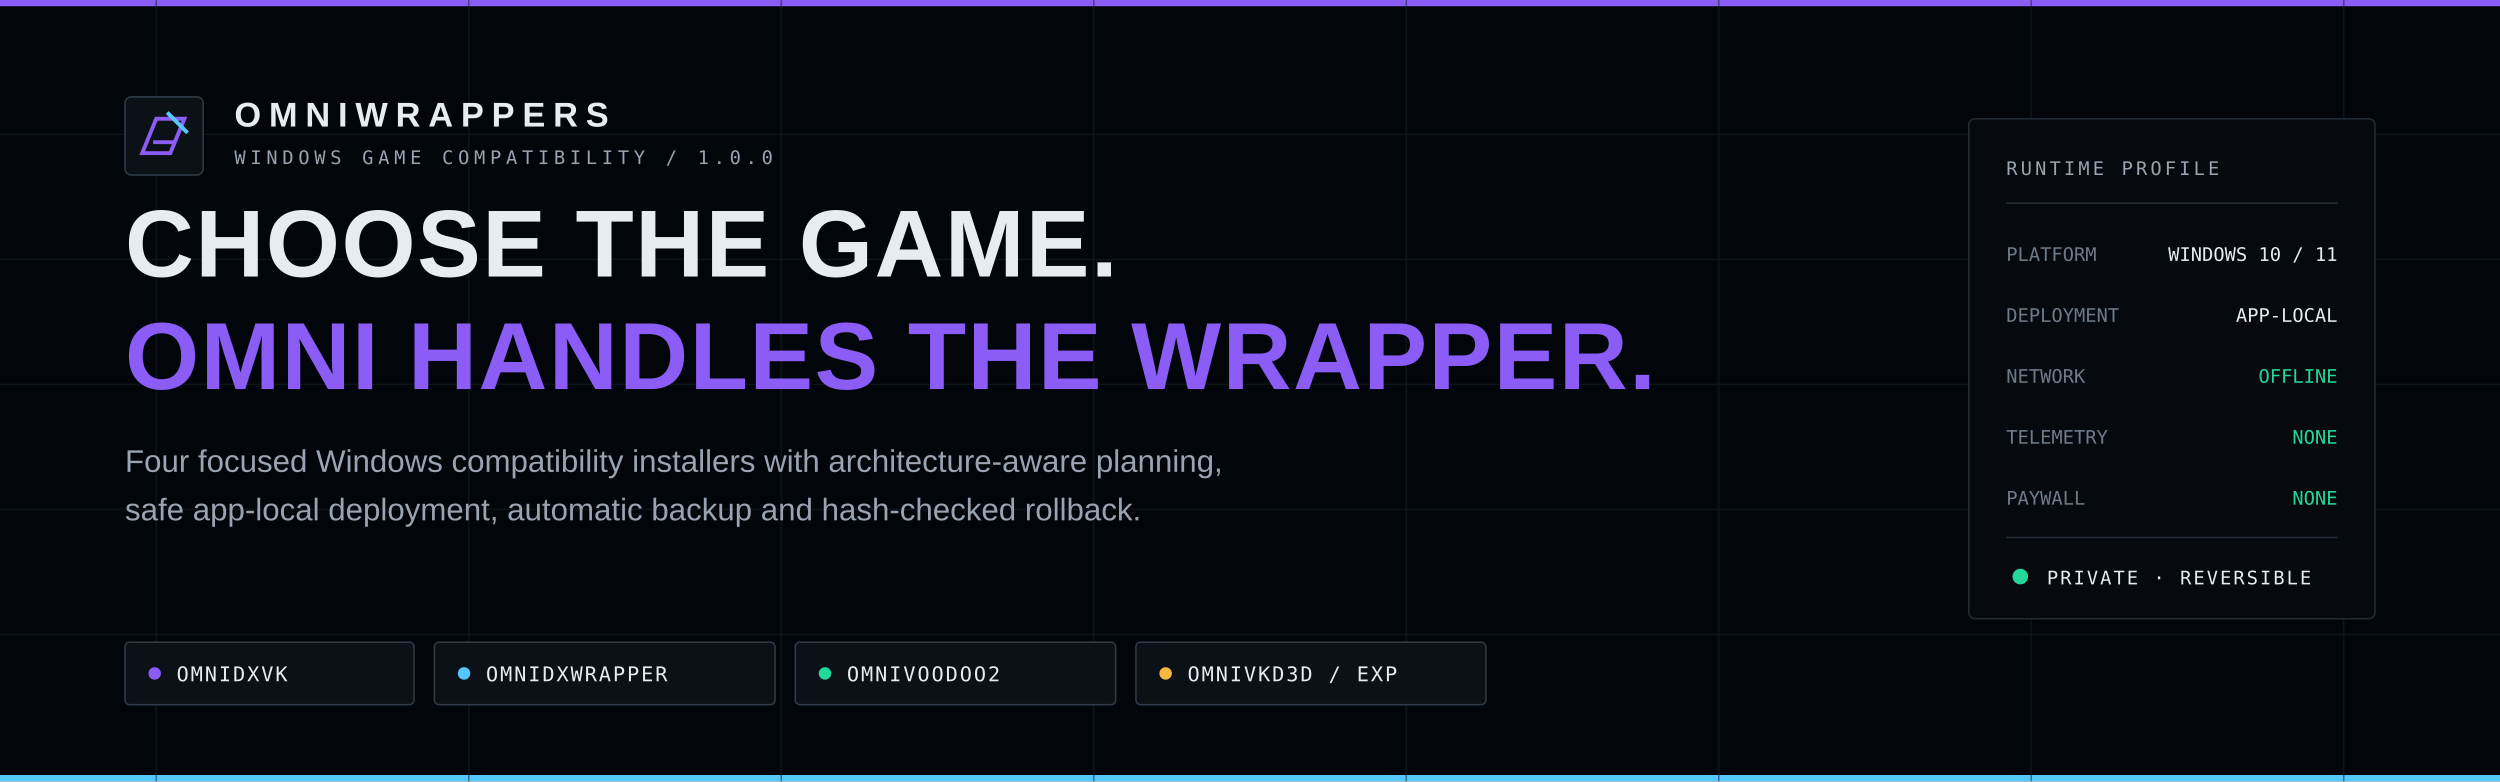
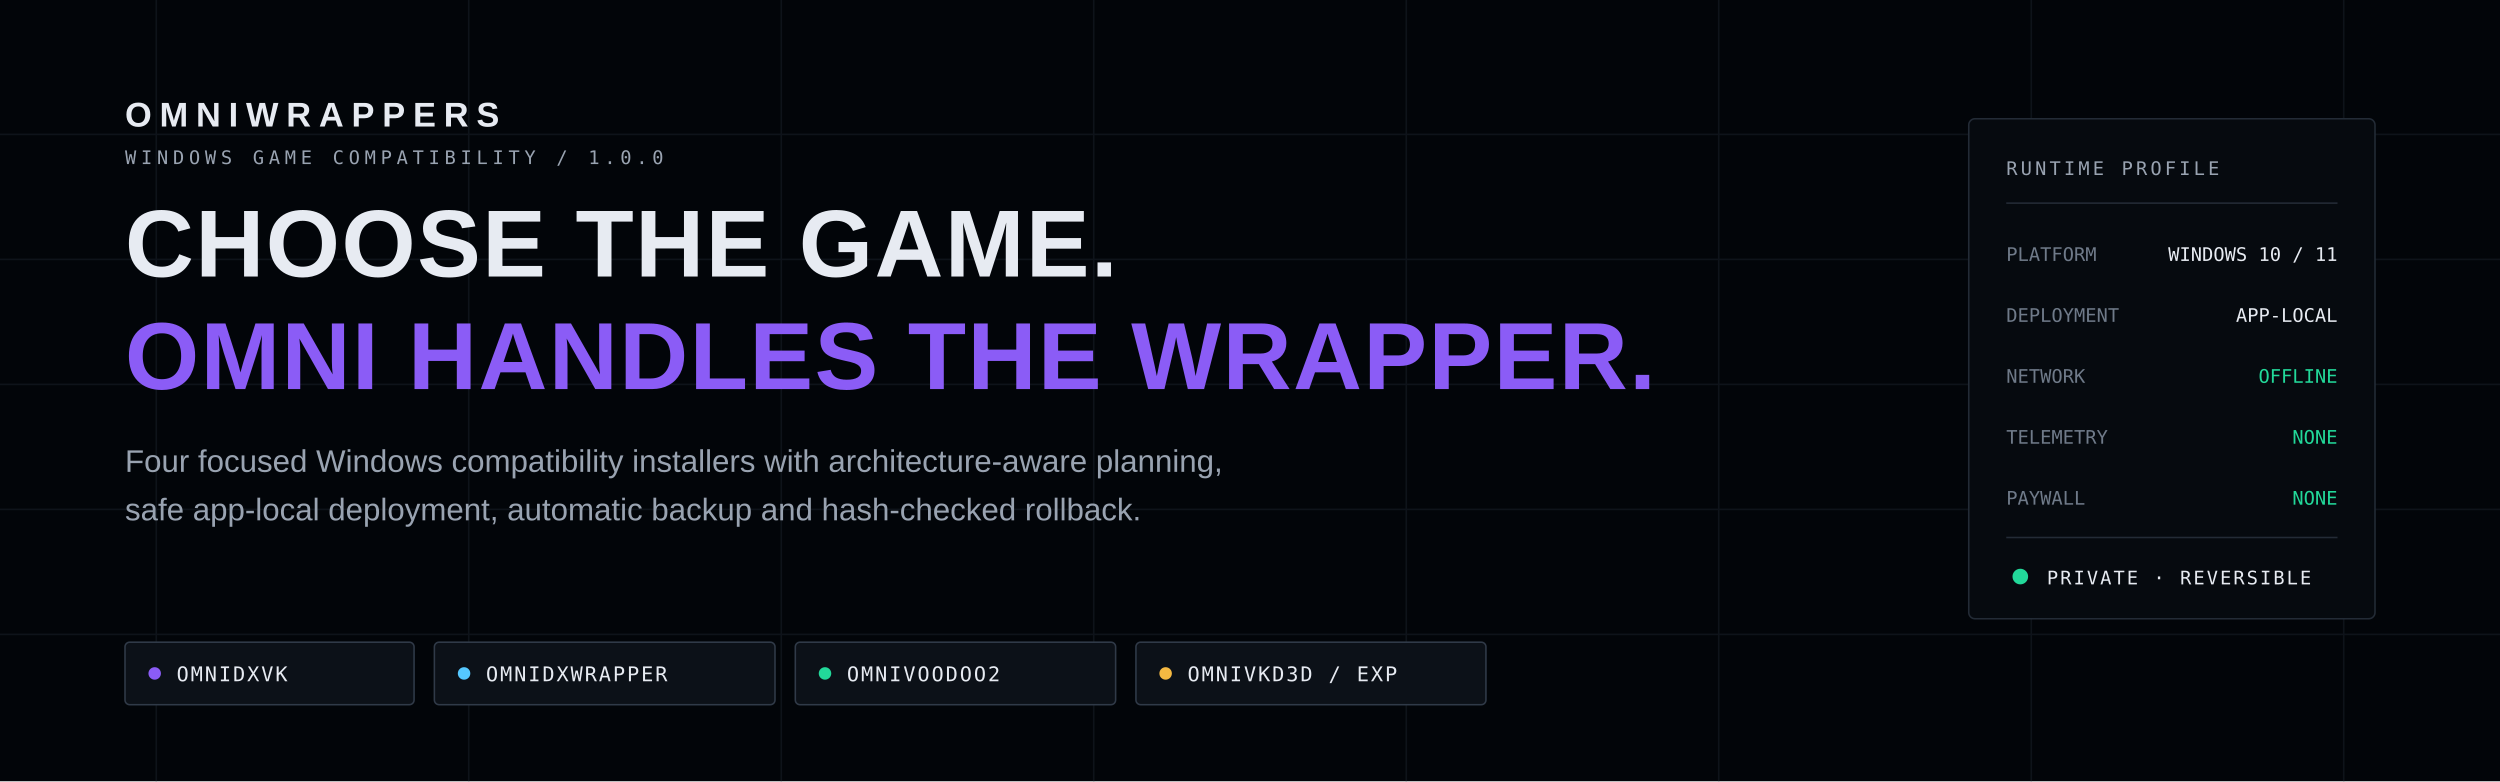
<svg xmlns="http://www.w3.org/2000/svg" width="1600" height="500" viewBox="0 0 1600 500" role="img" aria-labelledby="title desc">
  <rect width="1600" height="500" fill="#020509" />
-   <path d="M0 0H1600V4H0Z" fill="#8B5CF6" />
-   <path d="M0 496H1600V500H0Z" fill="#55C8FF" />
  <g opacity=".52" stroke="#18202A" stroke-width="1">
    <path d="M0 86H1600M0 166H1600M0 246H1600M0 326H1600M0 406H1600" />
    <path d="M100 0V500M300 0V500M500 0V500M700 0V500M900 0V500M1100 0V500M1300 0V500M1500 0V500" />
  </g>
  <g transform="translate(80 62)">
-     <rect width="50" height="50" rx="4" fill="#0C1118" stroke="#303A48" />
-     <path d="M11 36L20 14H38L29 36H11ZM18 29H31" fill="none" stroke="#8B5CF6" stroke-width="2.5" />
-     <path d="M27 10L40 23" stroke="#55C8FF" stroke-width="2.5" />
-     <text x="70" y="19" fill="#E7EBF2" font-family="Segoe UI,Arial,sans-serif" font-size="22" font-weight="700" letter-spacing="5">OMNIWRAPPERS</text>
-     <text x="70" y="43" fill="#99A3B1" font-family="Cascadia Mono,Consolas,monospace" font-size="12" letter-spacing="3">WINDOWS GAME COMPATIBILITY / 1.0.0</text>
+     <text y="19" fill="#E7EBF2" font-family="Segoe UI,Arial,sans-serif" font-size="22" font-weight="700" letter-spacing="5">OMNIWRAPPERS</text>
+     <text y="43" fill="#99A3B1" font-family="Cascadia Mono,Consolas,monospace" font-size="12" letter-spacing="3">WINDOWS GAME COMPATIBILITY / 1.0.0</text>
  </g>
  <g transform="translate(80 177)">
    <text fill="#E7EBF2" font-family="Segoe UI,Arial,sans-serif" font-size="61" font-weight="700" letter-spacing="1">CHOOSE THE GAME.</text>
    <text y="72" fill="#8B5CF6" font-family="Segoe UI,Arial,sans-serif" font-size="61" font-weight="700" letter-spacing="1">OMNI HANDLES THE WRAPPER.</text>
    <text y="125" fill="#99A3B1" font-family="Segoe UI,Arial,sans-serif" font-size="20">Four focused Windows compatibility installers with architecture-aware planning,</text>
    <text y="156" fill="#99A3B1" font-family="Segoe UI,Arial,sans-serif" font-size="20">safe app-local deployment, automatic backup and hash-checked rollback.</text>
  </g>
  <g transform="translate(80 411)" font-family="Cascadia Mono,Consolas,monospace" font-size="13" letter-spacing="1.2">
    <g>
      <rect width="185" height="40" rx="3" fill="#0C1118" stroke="#303A48" />
      <circle cx="19" cy="20" r="4" fill="#8B5CF6" />
      <text x="33" y="25" fill="#E7EBF2">OMNIDXVK</text>
    </g>
    <g transform="translate(198)">
      <rect width="218" height="40" rx="3" fill="#0C1118" stroke="#303A48" />
      <circle cx="19" cy="20" r="4" fill="#55C8FF" />
      <text x="33" y="25" fill="#E7EBF2">OMNIDXWRAPPER</text>
    </g>
    <g transform="translate(429)">
      <rect width="205" height="40" rx="3" fill="#0C1118" stroke="#303A48" />
      <circle cx="19" cy="20" r="4" fill="#22D99A" />
      <text x="33" y="25" fill="#E7EBF2">OMNIVOODOO2</text>
    </g>
    <g transform="translate(647)">
      <rect width="224" height="40" rx="3" fill="#0C1118" stroke="#303A48" />
      <circle cx="19" cy="20" r="4" fill="#F5B942" />
      <text x="33" y="25" fill="#E7EBF2">OMNIVKD3D / EXP</text>
    </g>
  </g>
  <g transform="translate(1260 76)" font-family="Cascadia Mono,Consolas,monospace">
    <rect width="260" height="320" rx="4" fill="#060A0F" stroke="#232B36" />
    <text x="24" y="36" fill="#99A3B1" font-size="12" letter-spacing="2">RUNTIME PROFILE</text>
    <path d="M24 54H236" stroke="#232B36" />
    <text x="24" y="91" fill="#6F7A89" font-size="12">PLATFORM</text>
    <text x="236" y="91" fill="#E7EBF2" font-size="12" text-anchor="end">WINDOWS 10 / 11</text>
    <text x="24" y="130" fill="#6F7A89" font-size="12">DEPLOYMENT</text>
    <text x="236" y="130" fill="#E7EBF2" font-size="12" text-anchor="end">APP-LOCAL</text>
    <text x="24" y="169" fill="#6F7A89" font-size="12">NETWORK</text>
    <text x="236" y="169" fill="#22D99A" font-size="12" text-anchor="end">OFFLINE</text>
    <text x="24" y="208" fill="#6F7A89" font-size="12">TELEMETRY</text>
    <text x="236" y="208" fill="#22D99A" font-size="12" text-anchor="end">NONE</text>
    <text x="24" y="247" fill="#6F7A89" font-size="12">PAYWALL</text>
    <text x="236" y="247" fill="#22D99A" font-size="12" text-anchor="end">NONE</text>
    <path d="M24 268H236" stroke="#232B36" />
    <circle cx="33" cy="293" r="5" fill="#22D99A" />
    <text x="50" y="298" fill="#E7EBF2" font-size="12" letter-spacing="1.3">PRIVATE · REVERSIBLE</text>
  </g>
</svg>
